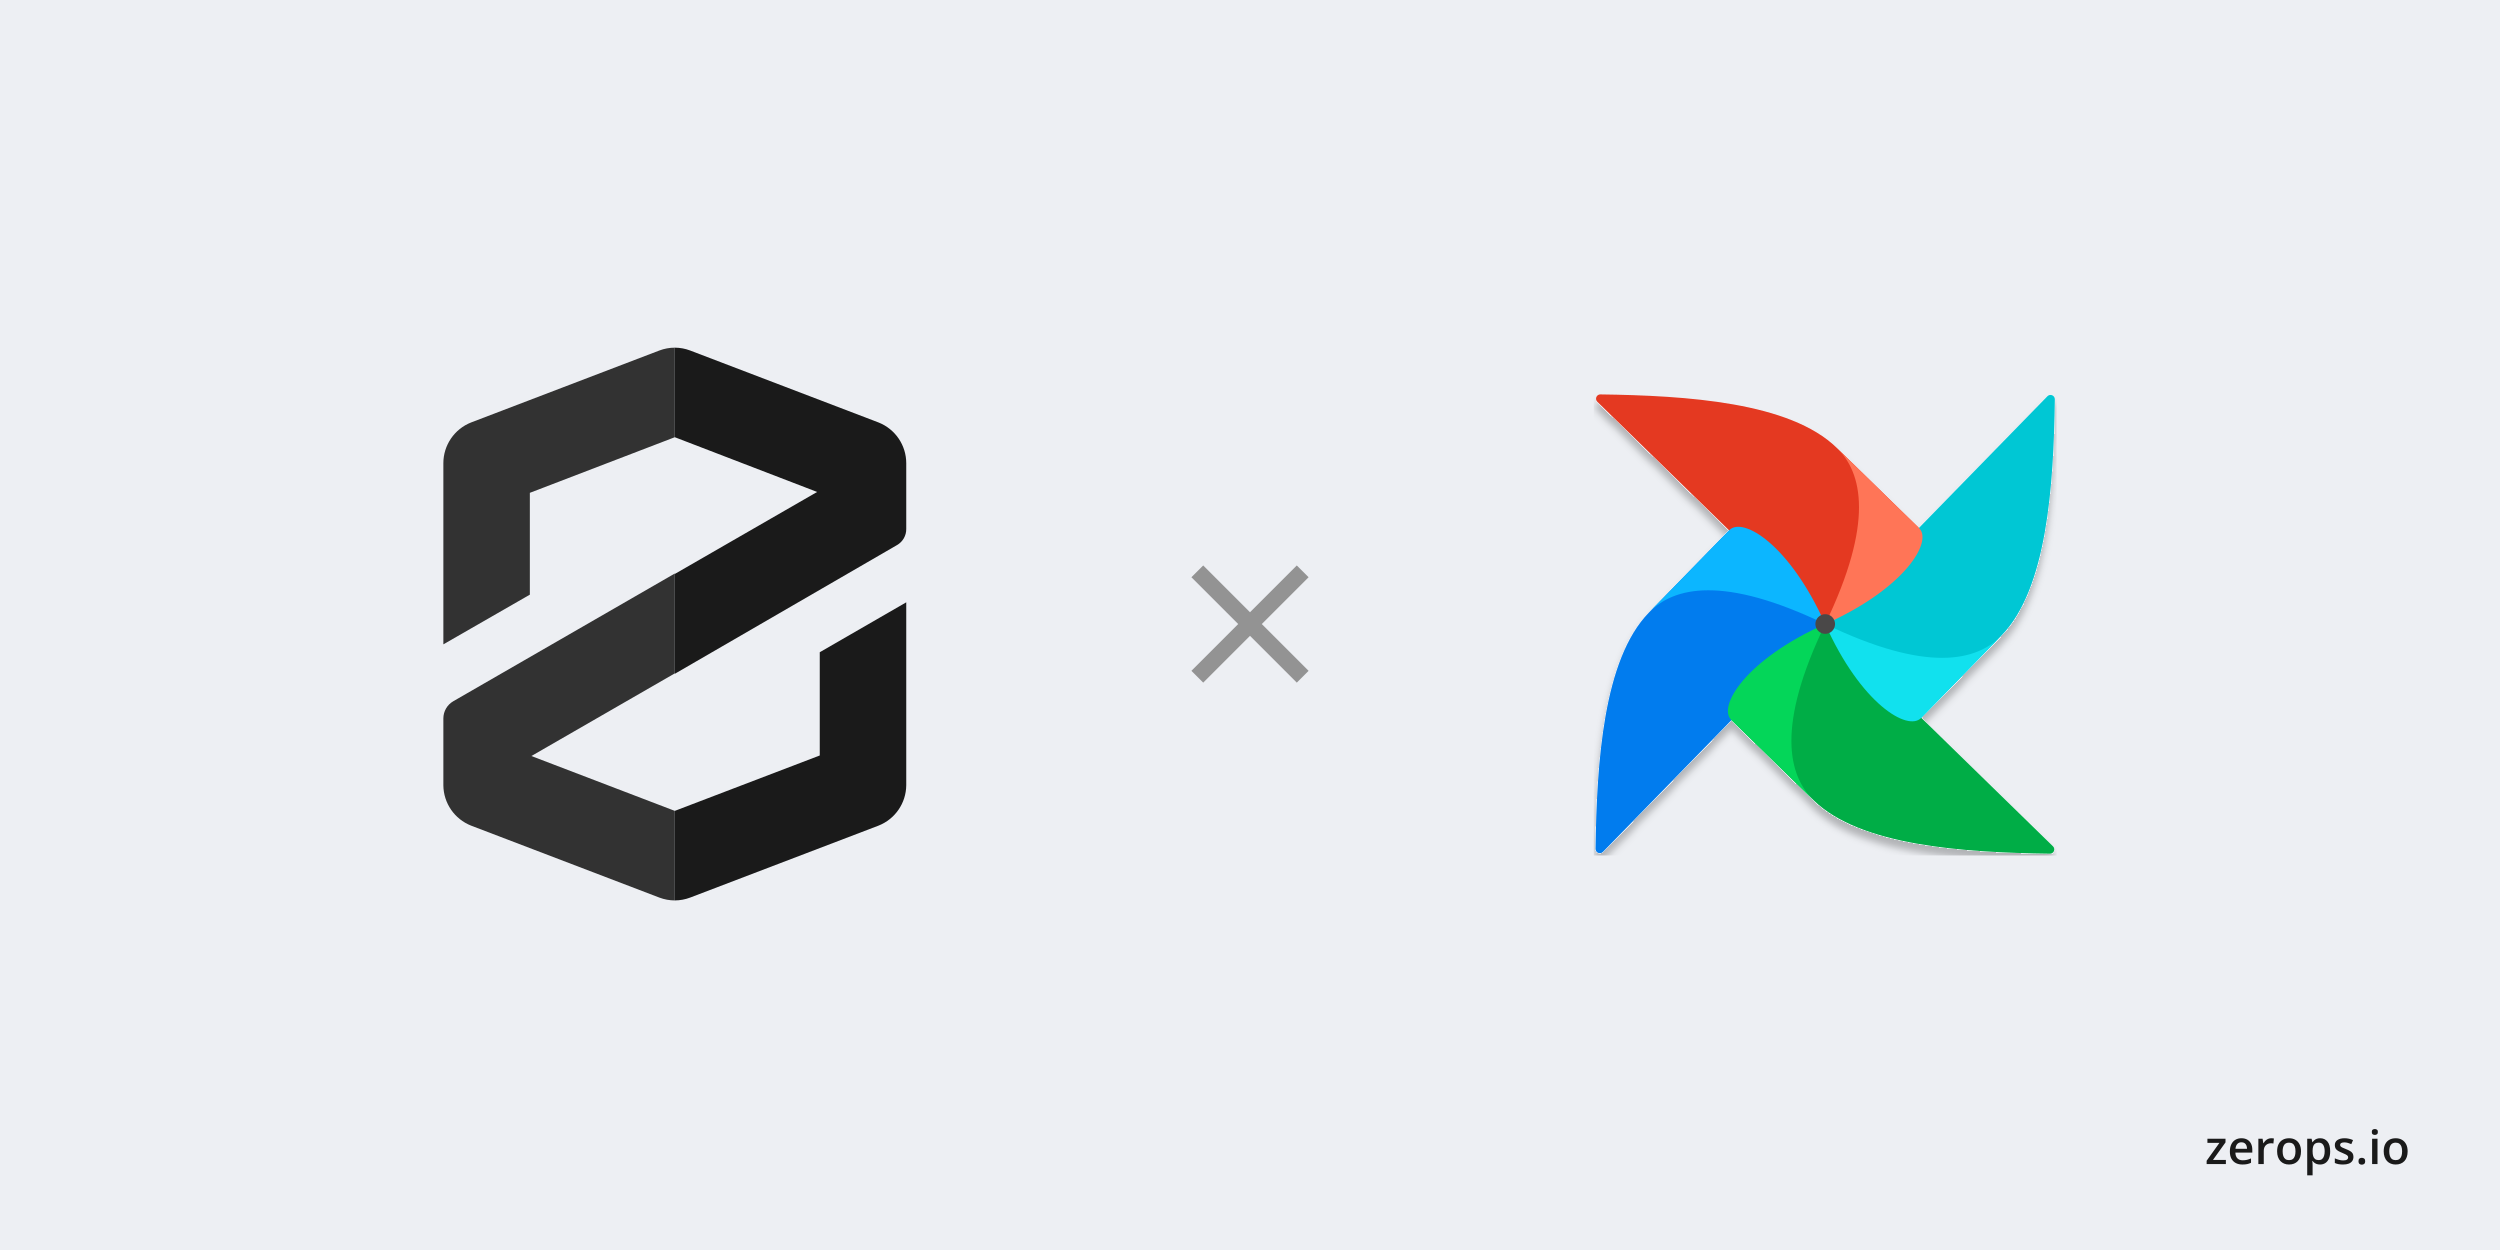
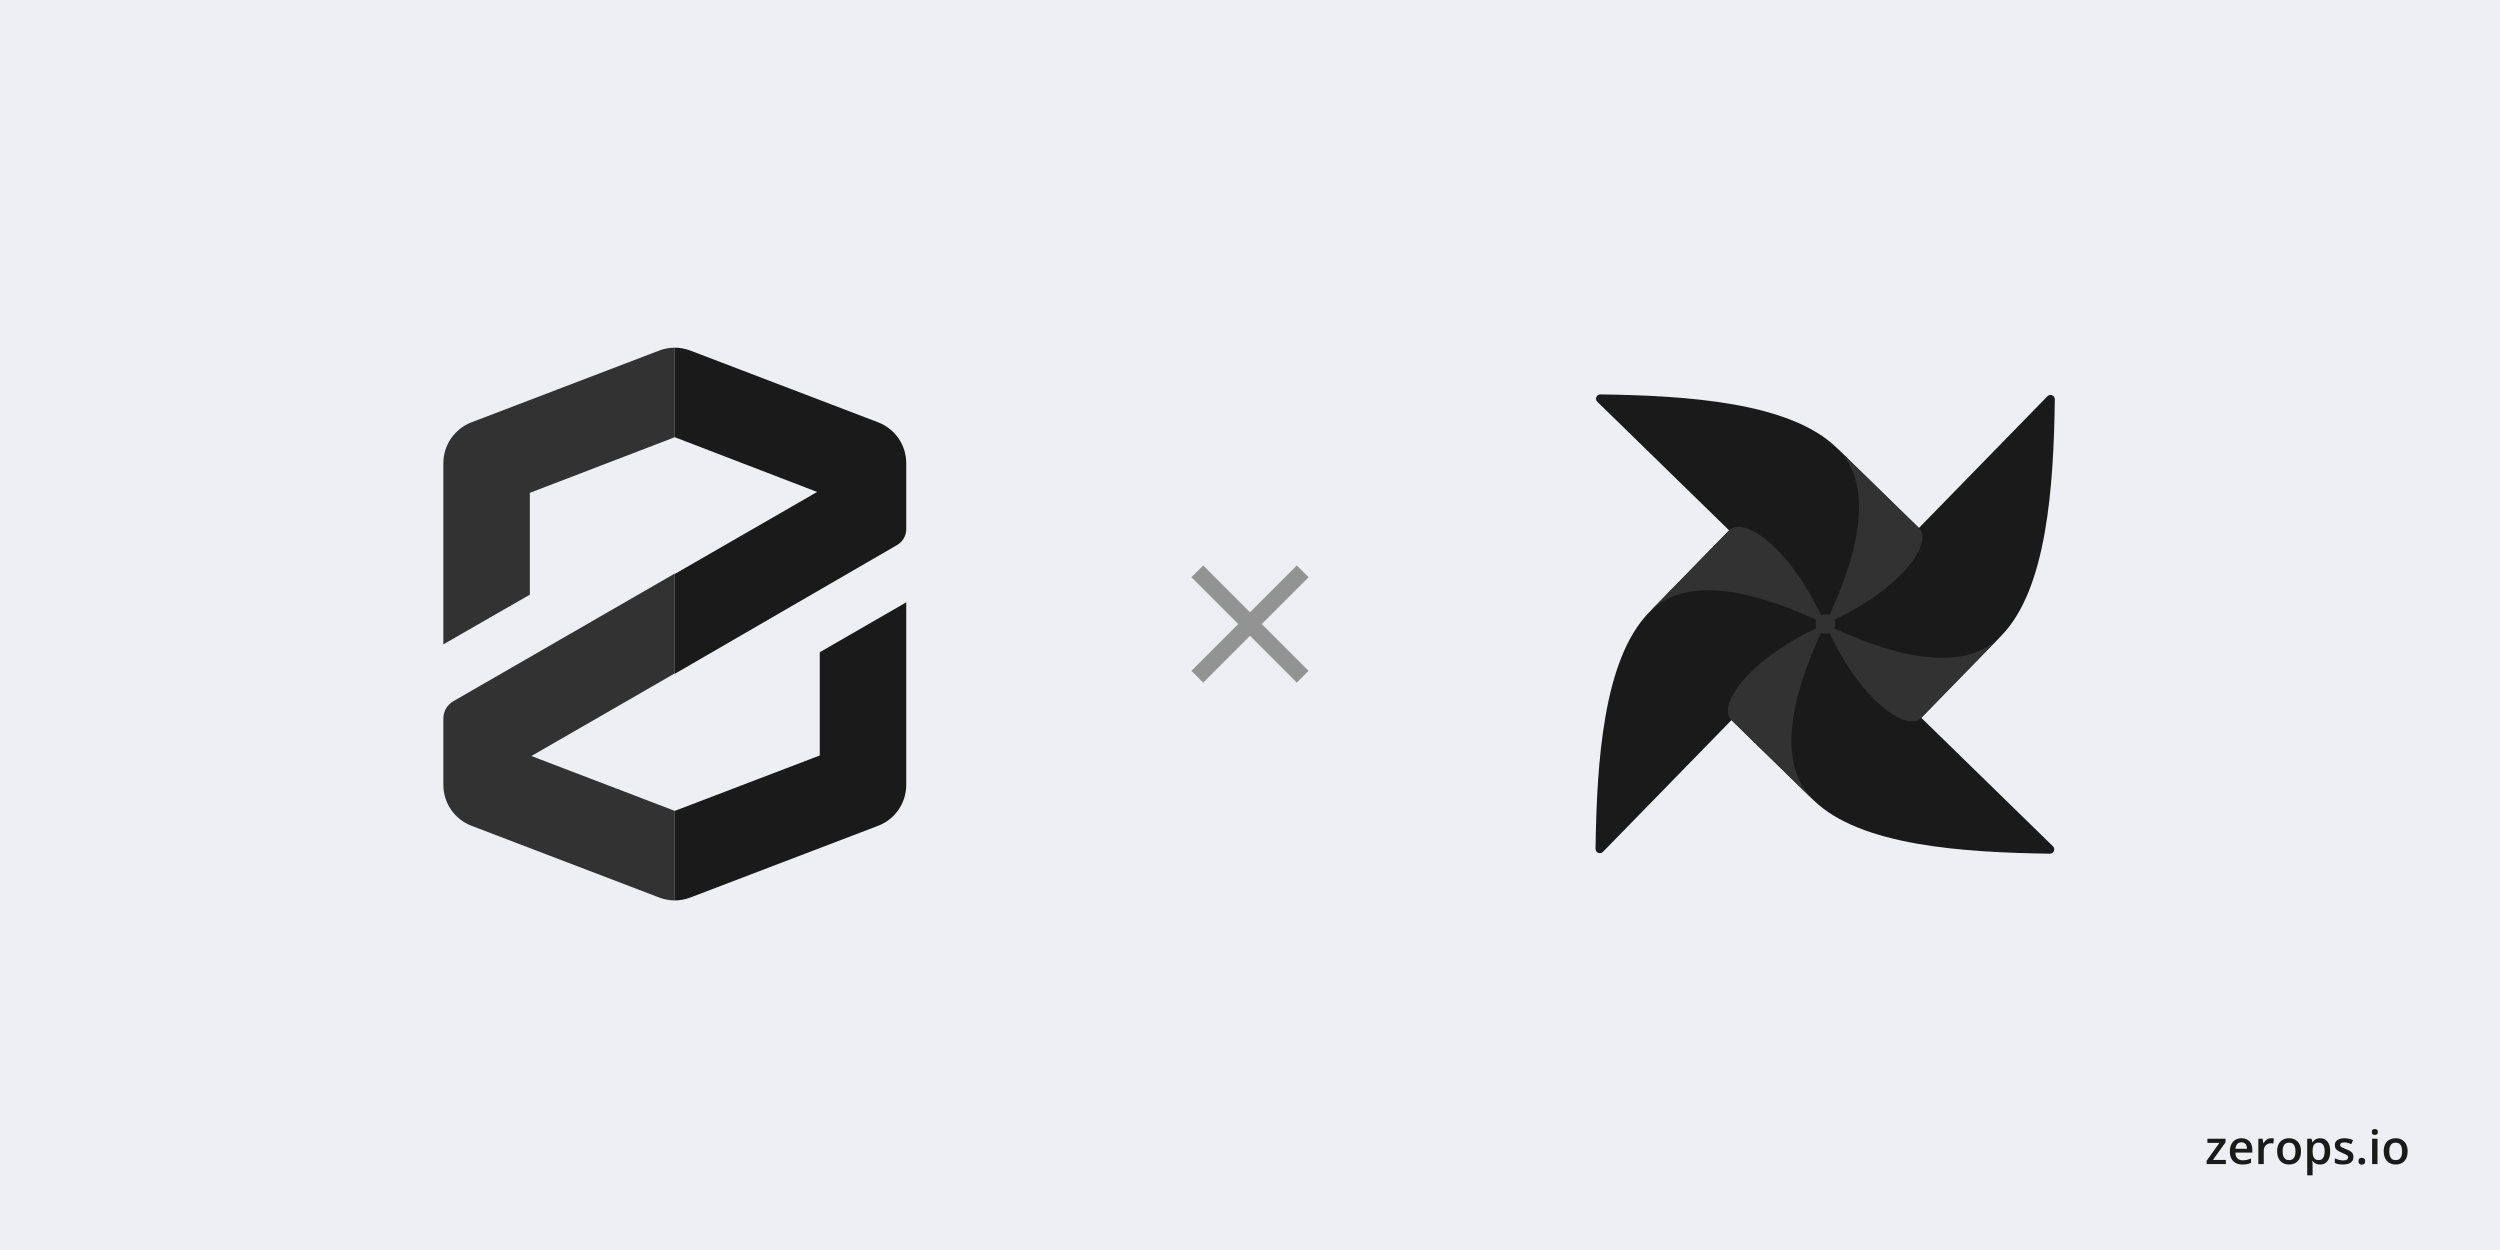
<svg xmlns="http://www.w3.org/2000/svg" width="1280" height="640" fill="none">
  <path fill="#EDEFF3" d="M0 0h1280v640H0z" />
  <path d="M1139.65 596h-9.85v-1.699l6.55-9.153h-6.15v-2.121h9.26v1.875l-6.42 8.977h6.61V596Zm7.97-13.219c1.16 0 2.15.239 2.98.715.83.477 1.46 1.152 1.91 2.027.44.875.67 1.922.67 3.141v1.477h-8.66c.03 1.257.36 2.226 1 2.906.65.68 1.56 1.019 2.72 1.019.83 0 1.57-.078 2.23-.234.66-.164 1.35-.402 2.05-.715v2.238c-.65.305-1.31.528-1.98.668-.67.141-1.48.211-2.42.211-1.27 0-2.39-.246-3.36-.738-.96-.5-1.71-1.242-2.26-2.226-.54-.985-.81-2.208-.81-3.668 0-1.454.25-2.688.74-3.704.49-1.015 1.18-1.789 2.07-2.32.89-.531 1.93-.797 3.12-.797Zm0 2.074c-.87 0-1.57.282-2.11.844-.53.563-.84 1.387-.94 2.473h5.91c-.01-.649-.12-1.223-.33-1.723-.2-.5-.51-.89-.94-1.172-.41-.281-.94-.422-1.59-.422Zm15.24-2.074c.21 0 .45.012.71.035.26.024.48.055.67.094l-.26 2.578a3.41 3.41 0 0 0-.61-.105 6.093 6.093 0 0 0-.63-.035c-.49 0-.96.082-1.41.246-.44.156-.84.398-1.18.726-.35.321-.61.723-.81 1.207-.2.485-.29 1.047-.29 1.688V596h-2.77v-12.973h2.16l.37 2.285h.13c.26-.46.58-.882.96-1.265.39-.383.82-.688 1.31-.914a3.83 3.83 0 0 1 1.65-.352Zm15.26 6.703c0 1.078-.14 2.036-.42 2.871-.28.836-.69 1.543-1.23 2.122a5.398 5.398 0 0 1-1.94 1.312c-.76.297-1.62.445-2.57.445-.89 0-1.71-.148-2.45-.445a5.537 5.537 0 0 1-1.93-1.312c-.54-.579-.96-1.286-1.26-2.122-.29-.835-.44-1.793-.44-2.871 0-1.429.24-2.64.74-3.632.5-1 1.21-1.762 2.13-2.286.92-.523 2.02-.785 3.29-.785 1.2 0 2.25.262 3.17.785.91.524 1.63 1.286 2.14 2.286.52 1 .77 2.21.77 3.632Zm-9.41 0c0 .946.12 1.754.34 2.426.24.672.6 1.188 1.08 1.547.49.352 1.11.527 1.88.527.76 0 1.39-.175 1.87-.527.49-.359.84-.875 1.07-1.547.23-.672.34-1.48.34-2.426 0-.945-.11-1.746-.34-2.402-.23-.664-.58-1.168-1.07-1.512-.48-.351-1.11-.527-1.88-.527-1.14 0-1.98.383-2.5 1.148-.52.766-.79 1.864-.79 3.293Zm19.24-6.703c1.53 0 2.77.563 3.7 1.688.94 1.125 1.4 2.797 1.4 5.015 0 1.469-.21 2.707-.65 3.715-.43 1-1.04 1.758-1.82 2.274-.77.507-1.67.761-2.7.761-.66 0-1.23-.086-1.72-.257a4.414 4.414 0 0 1-1.24-.668 5.114 5.114 0 0 1-.87-.914h-.16c.04.312.07.66.11 1.043.04.374.05.718.05 1.031v5.285h-2.76v-18.727h2.25l.39 1.793h.12c.25-.367.54-.707.88-1.019.36-.313.78-.559 1.27-.739.5-.187 1.08-.281 1.75-.281Zm-.74 2.25c-.76 0-1.37.153-1.83.457-.45.297-.79.746-1 1.348-.2.602-.31 1.355-.33 2.262v.386c0 .961.1 1.778.3 2.45.2.664.53 1.171.99 1.523.47.344 1.11.516 1.9.516.67 0 1.23-.184 1.67-.551.44-.367.77-.891.99-1.57.22-.68.33-1.481.33-2.403 0-1.398-.25-2.484-.75-3.258-.49-.773-1.25-1.16-2.27-1.16Zm17.75 7.266c0 .851-.21 1.57-.62 2.156-.41.586-1.02 1.031-1.82 1.336-.79.297-1.75.445-2.9.445-.91 0-1.69-.066-2.35-.199a8.017 8.017 0 0 1-1.84-.586v-2.379c.62.289 1.31.539 2.08.75.77.211 1.5.317 2.19.317.91 0 1.56-.141 1.96-.422.39-.289.59-.672.59-1.149 0-.281-.08-.531-.24-.75-.16-.226-.46-.457-.89-.691-.43-.242-1.07-.531-1.9-.867-.82-.328-1.51-.656-2.08-.985-.56-.328-.98-.722-1.27-1.183-.29-.469-.44-1.067-.44-1.793 0-1.149.46-2.02 1.36-2.613.92-.602 2.12-.903 3.62-.903.8 0 1.55.082 2.25.246.72.157 1.41.387 2.09.692l-.87 2.074c-.58-.258-1.17-.469-1.77-.633a6.28 6.28 0 0 0-1.79-.258c-.71 0-1.25.11-1.63.328-.37.219-.55.532-.55.938 0 .305.09.562.27.773.18.211.49.422.93.633.44.211 1.06.473 1.85.785.77.297 1.44.61 2 .938.57.32 1.01.715 1.31 1.183.31.469.46 1.075.46 1.817Zm2.58 2.25c0-.641.16-1.09.49-1.348.34-.265.74-.398 1.22-.398s.88.133 1.22.398c.34.258.51.707.51 1.348 0 .625-.17 1.078-.51 1.359-.34.274-.74.41-1.22.41s-.88-.136-1.22-.41c-.33-.281-.49-.734-.49-1.359Zm9.74-11.52V596h-2.76v-12.973h2.76Zm-1.36-4.968c.42 0 .78.113 1.09.339.31.227.47.618.47 1.172 0 .547-.16.938-.47 1.172-.31.227-.67.34-1.09.34-.44 0-.81-.113-1.12-.34-.29-.234-.44-.625-.44-1.172 0-.554.15-.945.44-1.172.31-.226.68-.339 1.12-.339Zm16.79 11.425c0 1.078-.14 2.036-.42 2.871-.28.836-.69 1.543-1.23 2.122a5.437 5.437 0 0 1-1.95 1.312c-.75.297-1.61.445-2.56.445-.89 0-1.71-.148-2.45-.445a5.67 5.67 0 0 1-1.94-1.312c-.54-.579-.95-1.286-1.25-2.122-.3-.835-.45-1.793-.45-2.871 0-1.429.25-2.64.74-3.632.5-1 1.21-1.762 2.14-2.286.92-.523 2.02-.785 3.29-.785 1.19 0 2.25.262 3.16.785.92.524 1.63 1.286 2.15 2.286.51 1 .77 2.21.77 3.632Zm-9.41 0c0 .946.11 1.754.34 2.426.24.672.59 1.188 1.08 1.547.48.352 1.11.527 1.87.527.77 0 1.39-.175 1.88-.527.48-.359.84-.875 1.07-1.547.22-.672.34-1.48.34-2.426 0-.945-.12-1.746-.34-2.402-.23-.664-.59-1.168-1.07-1.512-.49-.351-1.11-.527-1.89-.527-1.14 0-1.97.383-2.49 1.148-.53.766-.79 1.864-.79 3.293Z" fill="#1A1A1A" />
  <path d="m337.596 179.457-96.358 36.828A22.427 22.427 0 0 0 227 237.194v92.714l44.283-25.449v-52.131l74.217-28.475V178c-2.701.006-5.379.5-7.904 1.457ZM272.068 387.084l73.432-42.321v-51.122l-113.455 65.416a10.205 10.205 0 0 0-5.045 8.745v34.249a22.421 22.421 0 0 0 14.238 20.684l96.358 36.828a22.4 22.4 0 0 0 7.904 1.457v-45.852l-73.432-28.084Z" fill="#323232" />
-   <path d="M459.291 279.066a9.36 9.36 0 0 0 4.708-8.24v-33.632a22.427 22.427 0 0 0-14.238-20.909l-96.414-36.828A22.431 22.431 0 0 0 345.5 178v45.853l72.871 28.027-72.871 41.985v51.122l113.791-65.921ZM353.347 459.563l96.414-36.828a22.416 22.416 0 0 0 14.238-20.684v-93.667l-44.283 25.56v52.86L345.5 415.168v45.852a22.408 22.408 0 0 0 7.847-1.457Z" fill="#1A1A1A" />
+   <path d="M459.291 279.066a9.36 9.36 0 0 0 4.709-8.24v-33.632a22.428 22.428 0 0 0-14.238-20.909l-96.414-36.828A22.44 22.44 0 0 0 345.5 178v45.853l72.871 28.027-72.871 41.985v51.122l113.791-65.921ZM353.348 459.563l96.414-36.828A22.426 22.426 0 0 0 464 402.051v-93.667l-44.284 25.561v52.859L345.5 415.168v45.853a22.442 22.442 0 0 0 7.848-1.458Z" fill="#1A1A1A" />
  <path d="m670 295.553-6.043-6.043L640 313.467l-23.957-23.957-6.043 6.043 23.957 23.957L610 343.467l6.043 6.043L640 325.553l23.957 23.957 6.043-6.043-23.957-23.957L670 295.553Z" fill="#939393" />
-   <g clip-path="url(#a)" filter="url(#b)">
-     <path d="m820.71 436.159 112.592-115.412a2.077 2.077 0 0 0 .252-2.66c-6.847-9.559-19.481-11.217-24.163-17.64-13.869-19.024-17.388-29.795-23.348-29.127-.416.06-.799.262-1.083.572l-40.671 41.693c-23.4 23.967-26.763 76.794-27.37 121.031a2.206 2.206 0 0 0 3.791 1.543Z" fill="#017CEE" />
-     <path d="M1051.13 433.307 935.718 320.708a2.082 2.082 0 0 0-2.664-.251c-9.559 6.85-11.216 19.48-17.639 24.162-19.025 13.869-29.796 17.388-29.127 23.349.06.414.262.795.571 1.078l41.693 40.672c23.967 23.4 76.798 26.762 121.028 27.369.44.001.87-.129 1.23-.373.37-.244.65-.591.82-.997.16-.405.2-.851.11-1.28a2.16 2.16 0 0 0-.61-1.13Z" fill="#00AD46" />
-     <path d="M928.56 409.718c-13.102-12.782-19.173-38.066 5.936-90.206-40.82 18.243-55.123 42.221-48.089 49.087l42.153 41.119Z" fill="#04D659" />
-     <path d="M1048.28 202.883 935.69 318.294a2.079 2.079 0 0 0-.251 2.661c6.85 9.558 19.476 11.216 24.163 17.639 13.868 19.025 17.391 29.795 23.348 29.127a1.81 1.81 0 0 0 1.082-.571l40.668-41.694c23.4-23.966 26.77-76.793 27.37-121.031 0-.44-.13-.87-.37-1.236-.25-.365-.6-.649-1-.814a2.217 2.217 0 0 0-2.42.508Z" fill="#00C7D4" />
-     <path d="M1024.73 325.456c-12.79 13.101-38.07 19.172-90.213-5.936 18.242 40.819 42.221 55.123 49.086 48.089l41.127-42.153Z" fill="#11E1EE" />
-     <path d="m817.855 205.731 115.411 112.588a2.083 2.083 0 0 0 2.661.251c9.558-6.85 11.216-19.48 17.639-24.163 19.025-13.868 29.796-17.387 29.127-23.348a1.834 1.834 0 0 0-.571-1.082l-41.694-40.672c-23.966-23.4-76.793-26.762-121.031-27.369a2.203 2.203 0 0 0-2.17 2.663 2.2 2.2 0 0 0 .628 1.132Z" fill="#E43921" />
-     <path d="M940.447 229.31c13.102 12.782 19.173 38.066-5.935 90.21 40.819-18.243 55.123-42.225 48.089-49.087l-42.154-41.123Z" fill="#FF7557" />
-     <path d="M844.29 313.585c12.782-13.101 38.066-19.173 90.21 5.936-18.242-40.82-42.221-55.123-49.087-48.089l-41.123 42.153Z" fill="#0CB6FF" />
-     <path d="M934.517 324.534a5.033 5.033 0 1 0 0-10.066 5.033 5.033 0 0 0 0 10.066Z" fill="#4A4848" />
+   <mask id="a" style="mask-type:luminance" maskUnits="userSpaceOnUse" x="816" y="201" width="237" height="238">
+     <path d="M816 201.01h237v237H816v-237Z" fill="#fff" />
+   </mask>
+   <g mask="url(#a)">
+     <path d="m820.71 436.159 112.592-115.412a2.076 2.076 0 0 0 .252-2.66c-6.847-9.559-19.481-11.217-24.163-17.64-13.869-19.024-17.388-29.795-23.348-29.127-.416.06-.799.262-1.083.572l-40.671 41.693c-23.4 23.967-26.763 76.794-27.37 121.031a2.206 2.206 0 0 0 3.791 1.543Z" fill="#1A1A1A" />
+     <path d="M1051.13 433.307 935.718 320.708a2.084 2.084 0 0 0-2.664-.251c-9.559 6.85-11.216 19.48-17.639 24.162-19.025 13.869-29.796 17.388-29.127 23.349.06.414.262.795.571 1.078l41.693 40.672c23.967 23.4 76.798 26.762 121.028 27.369.44.001.87-.129 1.23-.373.37-.244.65-.591.82-.997.16-.405.2-.851.11-1.28-.08-.43-.3-.824-.61-1.13Z" fill="#1A1A1A" />
+     <path d="M928.56 409.718c-13.102-12.782-19.173-38.066 5.936-90.206-40.82 18.243-55.123 42.221-48.089 49.087l42.153 41.119Z" fill="#323232" />
+     <path d="M1048.28 202.883 935.69 318.294a2.079 2.079 0 0 0-.251 2.661c6.85 9.558 19.476 11.216 24.163 17.639 13.868 19.025 17.391 29.795 23.348 29.127a1.812 1.812 0 0 0 1.082-.571l40.668-41.694c23.4-23.966 26.77-76.793 27.37-121.031 0-.44-.13-.87-.37-1.236-.25-.365-.6-.649-1-.814a2.234 2.234 0 0 0-1.29-.115c-.43.091-.82.308-1.13.623Z" fill="#1A1A1A" />
+     <path d="M1024.73 325.456c-12.79 13.101-38.07 19.172-90.213-5.936 18.242 40.819 42.221 55.123 49.086 48.089l41.127-42.153Z" fill="#323232" />
+     <path d="m817.855 205.731 115.411 112.588a2.083 2.083 0 0 0 2.661.251c9.558-6.85 11.216-19.48 17.639-24.163 19.025-13.868 29.796-17.387 29.127-23.348a1.84 1.84 0 0 0-.571-1.082l-41.694-40.672c-23.966-23.4-76.793-26.762-121.031-27.369a2.212 2.212 0 0 0-1.724.812 2.193 2.193 0 0 0-.446 1.851 2.2 2.2 0 0 0 .628 1.132Z" fill="#1A1A1A" />
+     <path d="M940.447 229.31c13.102 12.782 19.173 38.066-5.935 90.21 40.819-18.243 55.123-42.225 48.089-49.087l-42.154-41.123ZM844.29 313.585c12.782-13.101 38.066-19.173 90.21 5.936-18.242-40.82-42.221-55.123-49.087-48.089l-41.123 42.153Z" fill="#323232" />
+     <path d="M934.517 324.534a5.033 5.033 0 1 0 0-10.065 5.033 5.033 0 0 0 0 10.065Z" fill="#323232" />
  </g>
-   <defs>
-     <clipPath id="a">
-       <path fill="#fff" transform="translate(816 201.01)" d="M0 0h237v237H0z" />
-     </clipPath>
-     <filter id="b" x="812" y="201.01" width="245" height="245" filterUnits="userSpaceOnUse" color-interpolation-filters="sRGB">
-       <feFlood flood-opacity="0" result="BackgroundImageFix" />
-       <feColorMatrix in="SourceAlpha" values="0 0 0 0 0 0 0 0 0 0 0 0 0 0 0 0 0 0 127 0" result="hardAlpha" />
-       <feOffset dy="4" />
-       <feGaussianBlur stdDeviation="2" />
-       <feComposite in2="hardAlpha" operator="out" />
-       <feColorMatrix values="0 0 0 0 0 0 0 0 0 0 0 0 0 0 0 0 0 0 0.25 0" />
-       <feBlend in2="BackgroundImageFix" result="effect1_dropShadow_1004_2" />
-       <feBlend in="SourceGraphic" in2="effect1_dropShadow_1004_2" result="shape" />
-     </filter>
-   </defs>
</svg>
